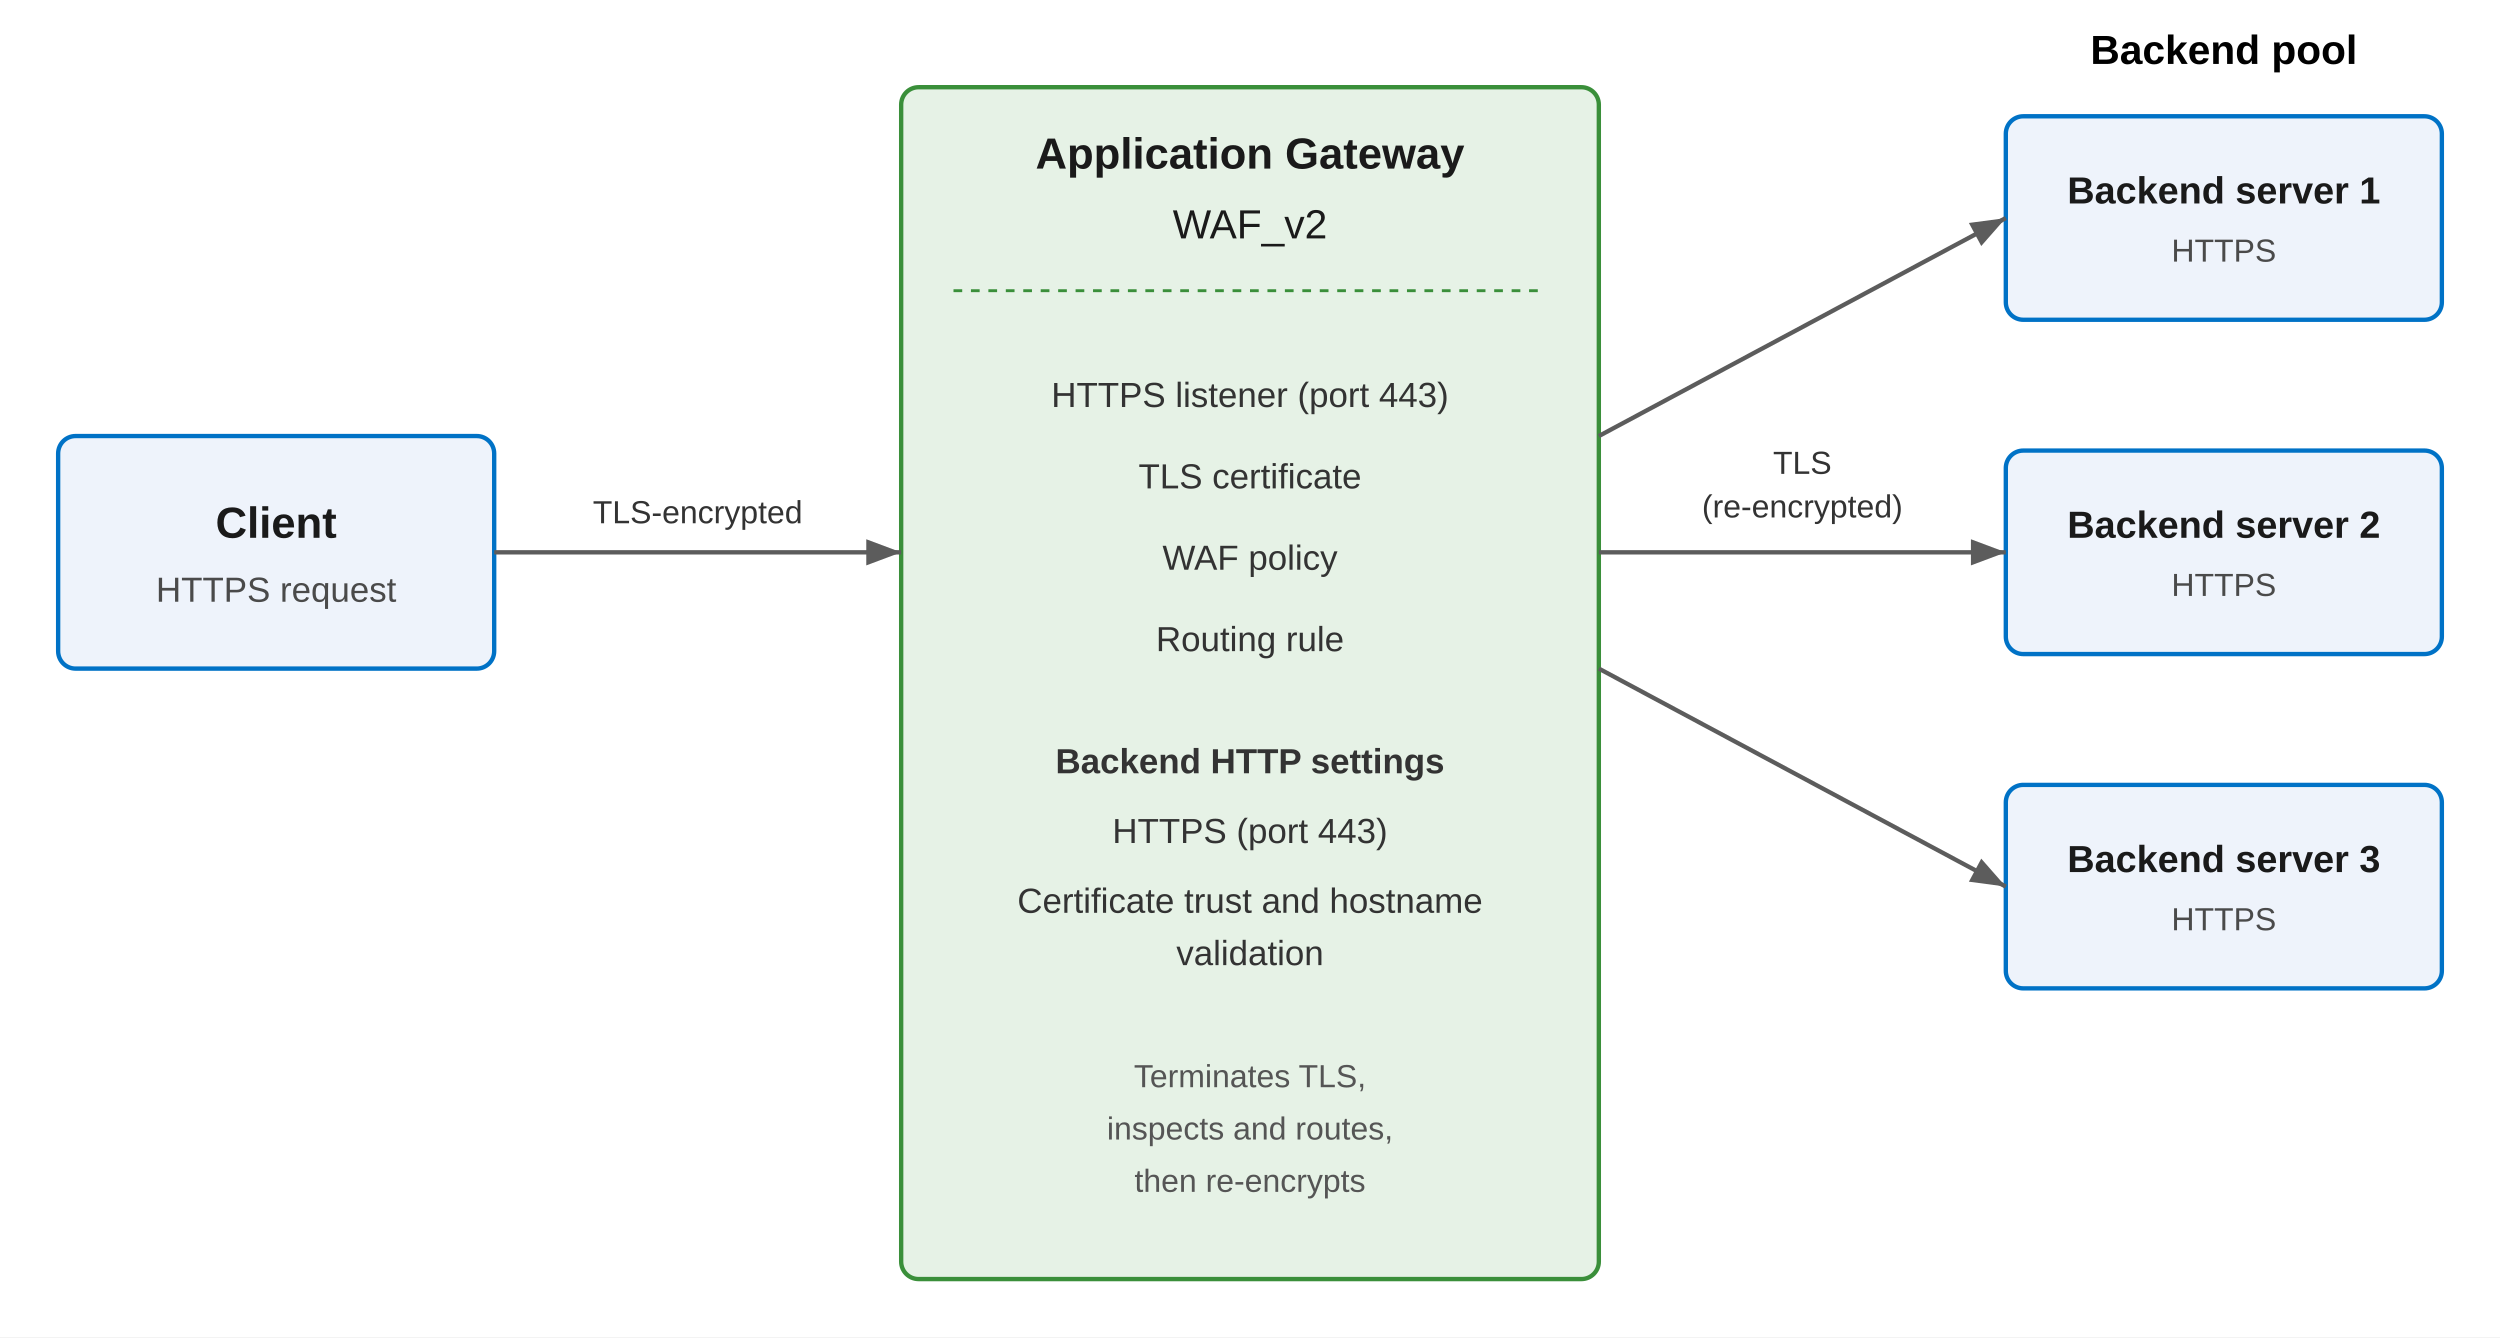
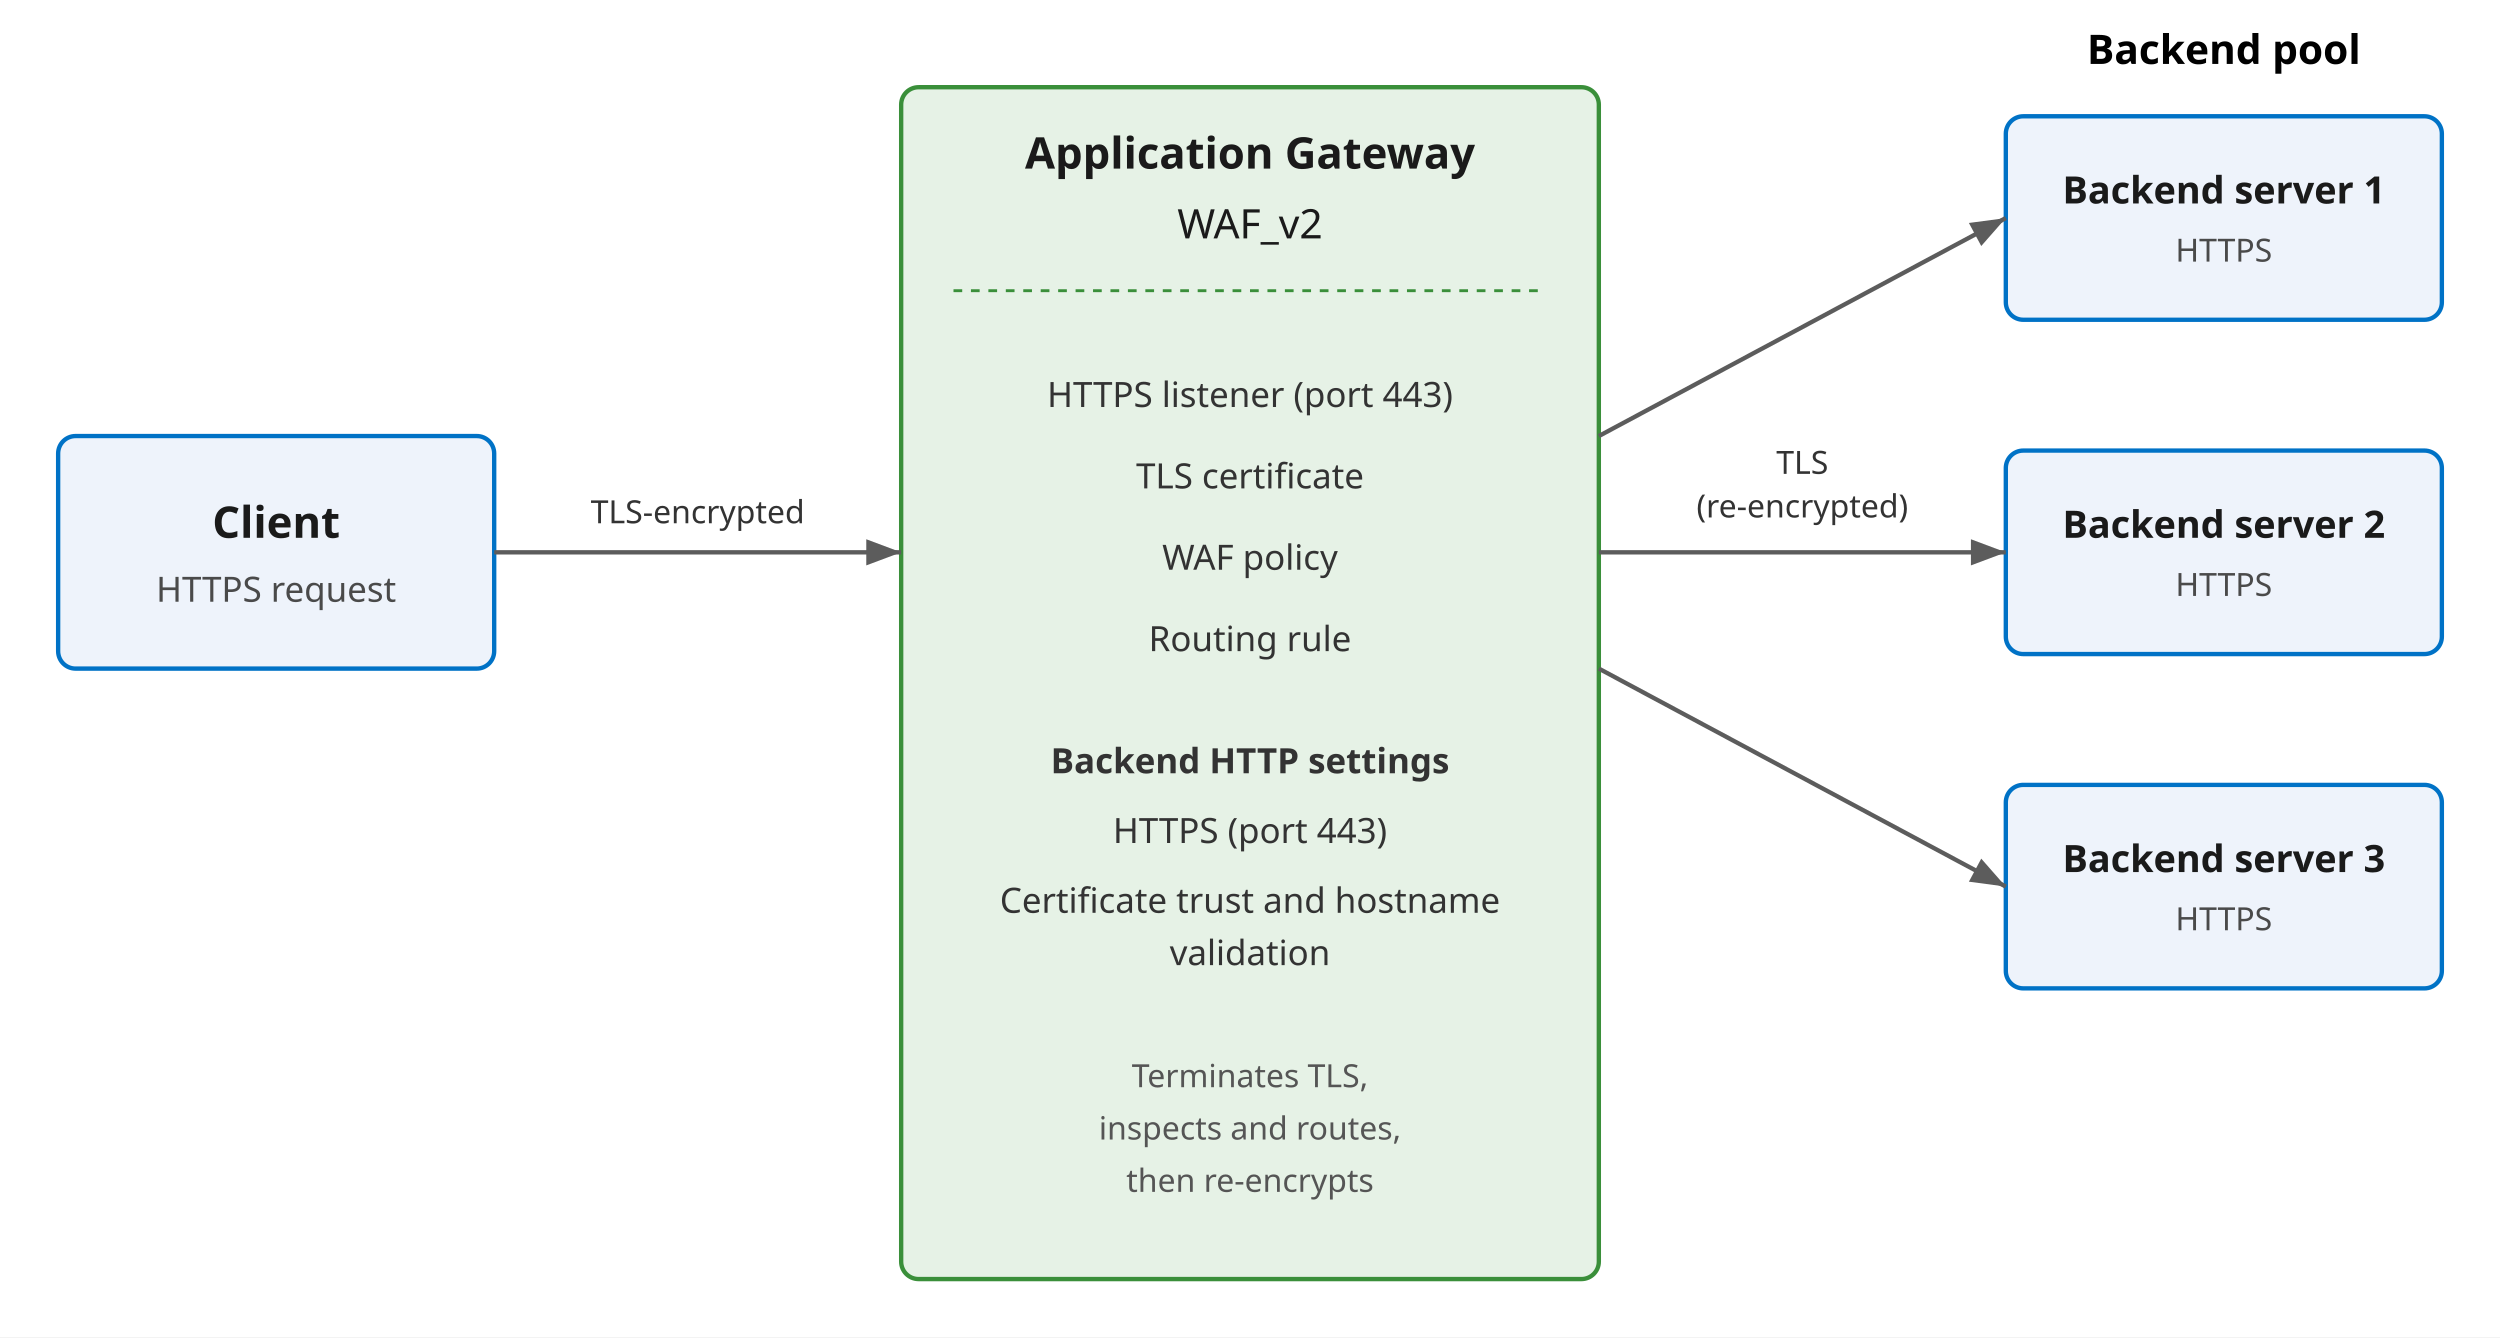
- <svg xmlns="http://www.w3.org/2000/svg" width="860px" height="460px" viewBox="0 0 860 460" font-family="Segoe UI, Arial, sans-serif" role="img" aria-label="Application Gateway WAF_v2 with HTTPS backend settings and certificate validation">
+ <svg xmlns="http://www.w3.org/2000/svg" width="860px" height="460px" viewBox="0 0 860 460" font-family="Segoe UI, sans-serif" role="img" aria-label="Application Gateway WAF_v2 with HTTPS backend settings and certificate validation">
  <rect width="860" height="460" fill="#fff" />
  <defs>
    <marker id="arrow" markerWidth="10" markerHeight="10" refX="8" refY="3" orient="auto" markerUnits="strokeWidth">
      <path d="M0,0 L8,3 L0,6 Z" fill="#5c5c5c" />
    </marker>
  </defs>
  <rect x="20" y="150" width="150" height="80" rx="6" fill="#eef3fb" stroke="#0072c6" stroke-width="1.5" />
  <text x="95" y="185" text-anchor="middle" font-size="15" font-weight="600" fill="#1a1a1a">Client</text>
  <text x="95" y="207" text-anchor="middle" font-size="12" fill="#4a4a4a">HTTPS request</text>
  <rect x="310" y="30" width="240" height="410" rx="6" fill="#e6f2e6" stroke="#3a8f3a" stroke-width="1.5" />
  <text x="430" y="58" text-anchor="middle" font-size="15" font-weight="600" fill="#1a1a1a">Application Gateway</text>
  <text x="430" y="82" text-anchor="middle" font-size="14" fill="#1a1a1a">WAF_v2</text>
  <line x1="328" y1="100" x2="532" y2="100" stroke="#3a8f3a" stroke-width="1" stroke-dasharray="3,3" />
  <text x="430" y="140" text-anchor="middle" font-size="12" fill="#333">HTTPS listener (port 443)</text>
  <text x="430" y="168" text-anchor="middle" font-size="12" fill="#333">TLS certificate</text>
  <text x="430" y="196" text-anchor="middle" font-size="12" fill="#333">WAF policy</text>
  <text x="430" y="224" text-anchor="middle" font-size="12" fill="#333">Routing rule</text>
  <text x="430" y="266" text-anchor="middle" font-size="12" font-weight="600" fill="#333">Backend HTTP settings</text>
  <text x="430" y="290" text-anchor="middle" font-size="12" fill="#333">HTTPS (port 443)</text>
  <text x="430" y="314" text-anchor="middle" font-size="12" fill="#333">Certificate trust and hostname</text>
  <text x="430" y="332" text-anchor="middle" font-size="12" fill="#333">validation</text>
  <text x="430" y="374" text-anchor="middle" font-size="11" fill="#555">Terminates TLS,</text>
  <text x="430" y="392" text-anchor="middle" font-size="11" fill="#555">inspects and routes,</text>
  <text x="430" y="410" text-anchor="middle" font-size="11" fill="#555">then re-encrypts</text>
  <text x="765" y="22" text-anchor="middle" font-size="14" font-weight="600">Backend pool</text>
  <rect x="690" y="40" width="150" height="70" rx="6" fill="#eef3fb" stroke="#0072c6" stroke-width="1.5" />
  <text x="765" y="70" text-anchor="middle" font-size="13" font-weight="600" fill="#1a1a1a">Backend server 1</text>
  <text x="765" y="90" text-anchor="middle" font-size="11" fill="#4a4a4a">HTTPS</text>
  <rect x="690" y="155" width="150" height="70" rx="6" fill="#eef3fb" stroke="#0072c6" stroke-width="1.5" />
  <text x="765" y="185" text-anchor="middle" font-size="13" font-weight="600" fill="#1a1a1a">Backend server 2</text>
  <text x="765" y="205" text-anchor="middle" font-size="11" fill="#4a4a4a">HTTPS</text>
  <rect x="690" y="270" width="150" height="70" rx="6" fill="#eef3fb" stroke="#0072c6" stroke-width="1.5" />
  <text x="765" y="300" text-anchor="middle" font-size="13" font-weight="600" fill="#1a1a1a">Backend server 3</text>
  <text x="765" y="320" text-anchor="middle" font-size="11" fill="#4a4a4a">HTTPS</text>
  <line x1="170" y1="190" x2="310" y2="190" stroke="#5c5c5c" stroke-width="1.5" marker-end="url(#arrow)" />
  <text x="240" y="180" text-anchor="middle" font-size="11" fill="#333">TLS-encrypted</text>
  <line x1="550" y1="150" x2="690" y2="75" stroke="#5c5c5c" stroke-width="1.5" marker-end="url(#arrow)" />
  <line x1="550" y1="190" x2="690" y2="190" stroke="#5c5c5c" stroke-width="1.5" marker-end="url(#arrow)" />
  <line x1="550" y1="230" x2="690" y2="305" stroke="#5c5c5c" stroke-width="1.5" marker-end="url(#arrow)" />
  <text x="620" y="163" text-anchor="middle" font-size="11" fill="#333">TLS</text>
  <text x="620" y="178" text-anchor="middle" font-size="11" fill="#333">(re-encrypted)</text>
</svg>
